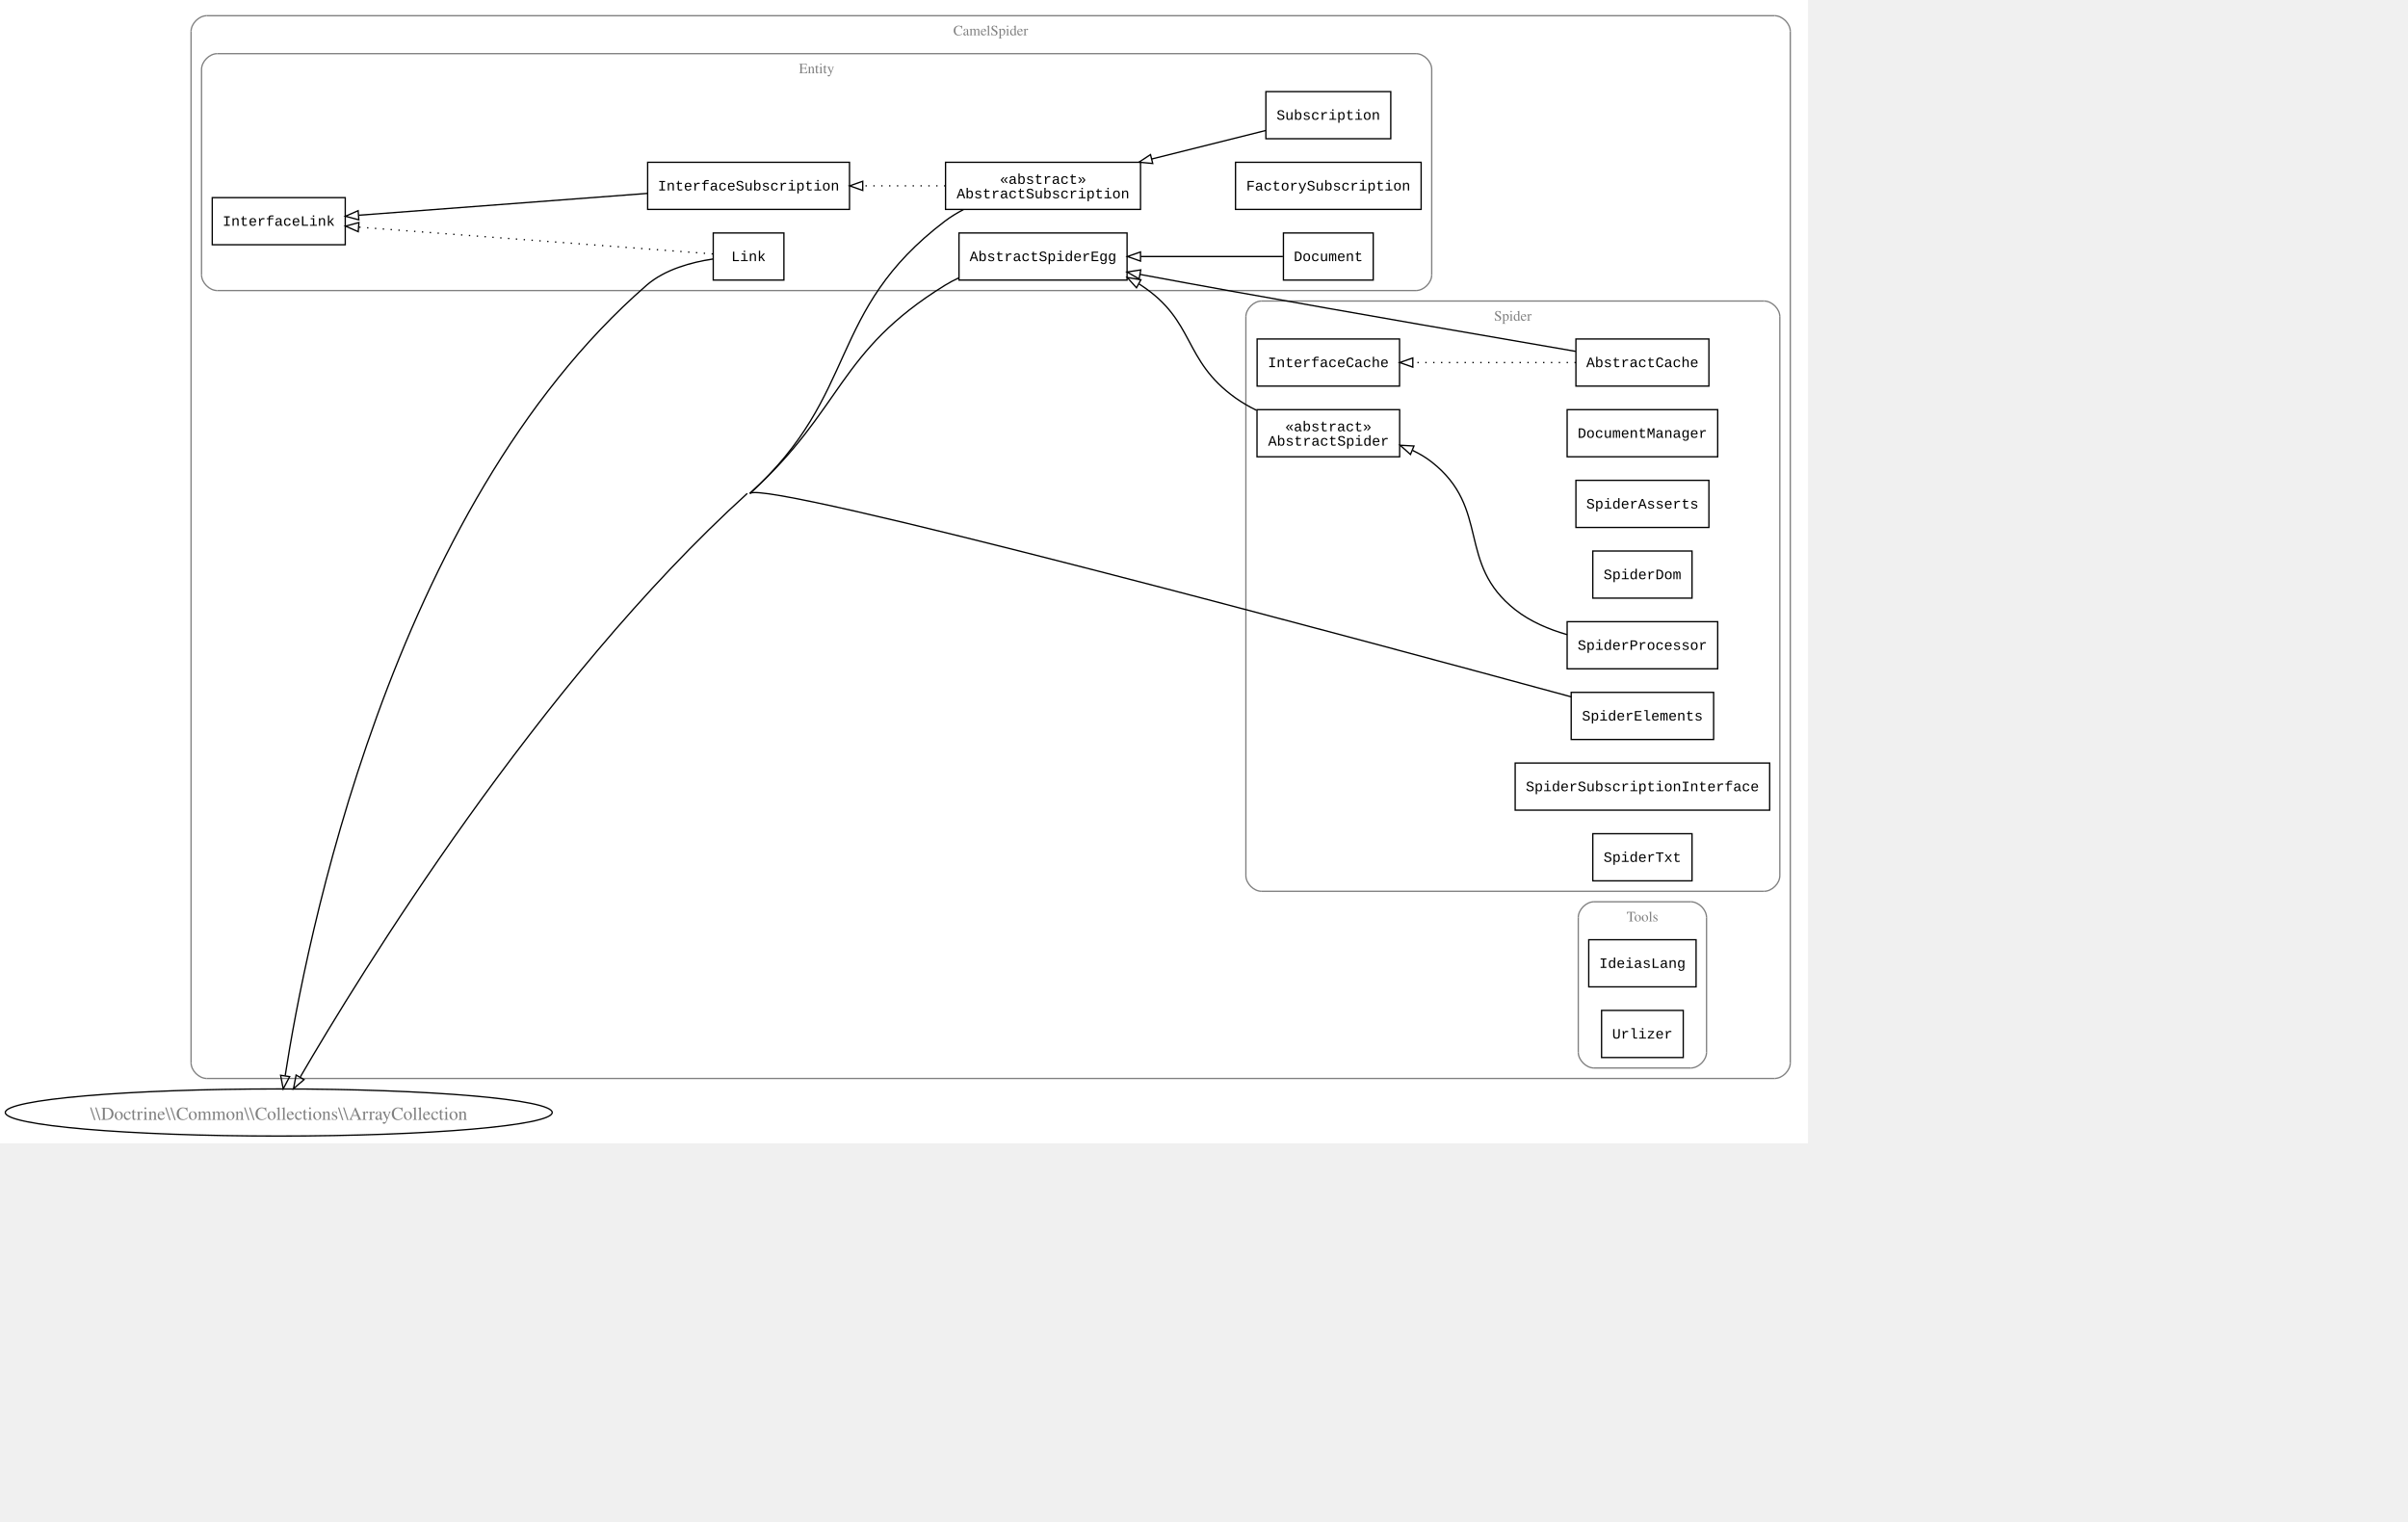
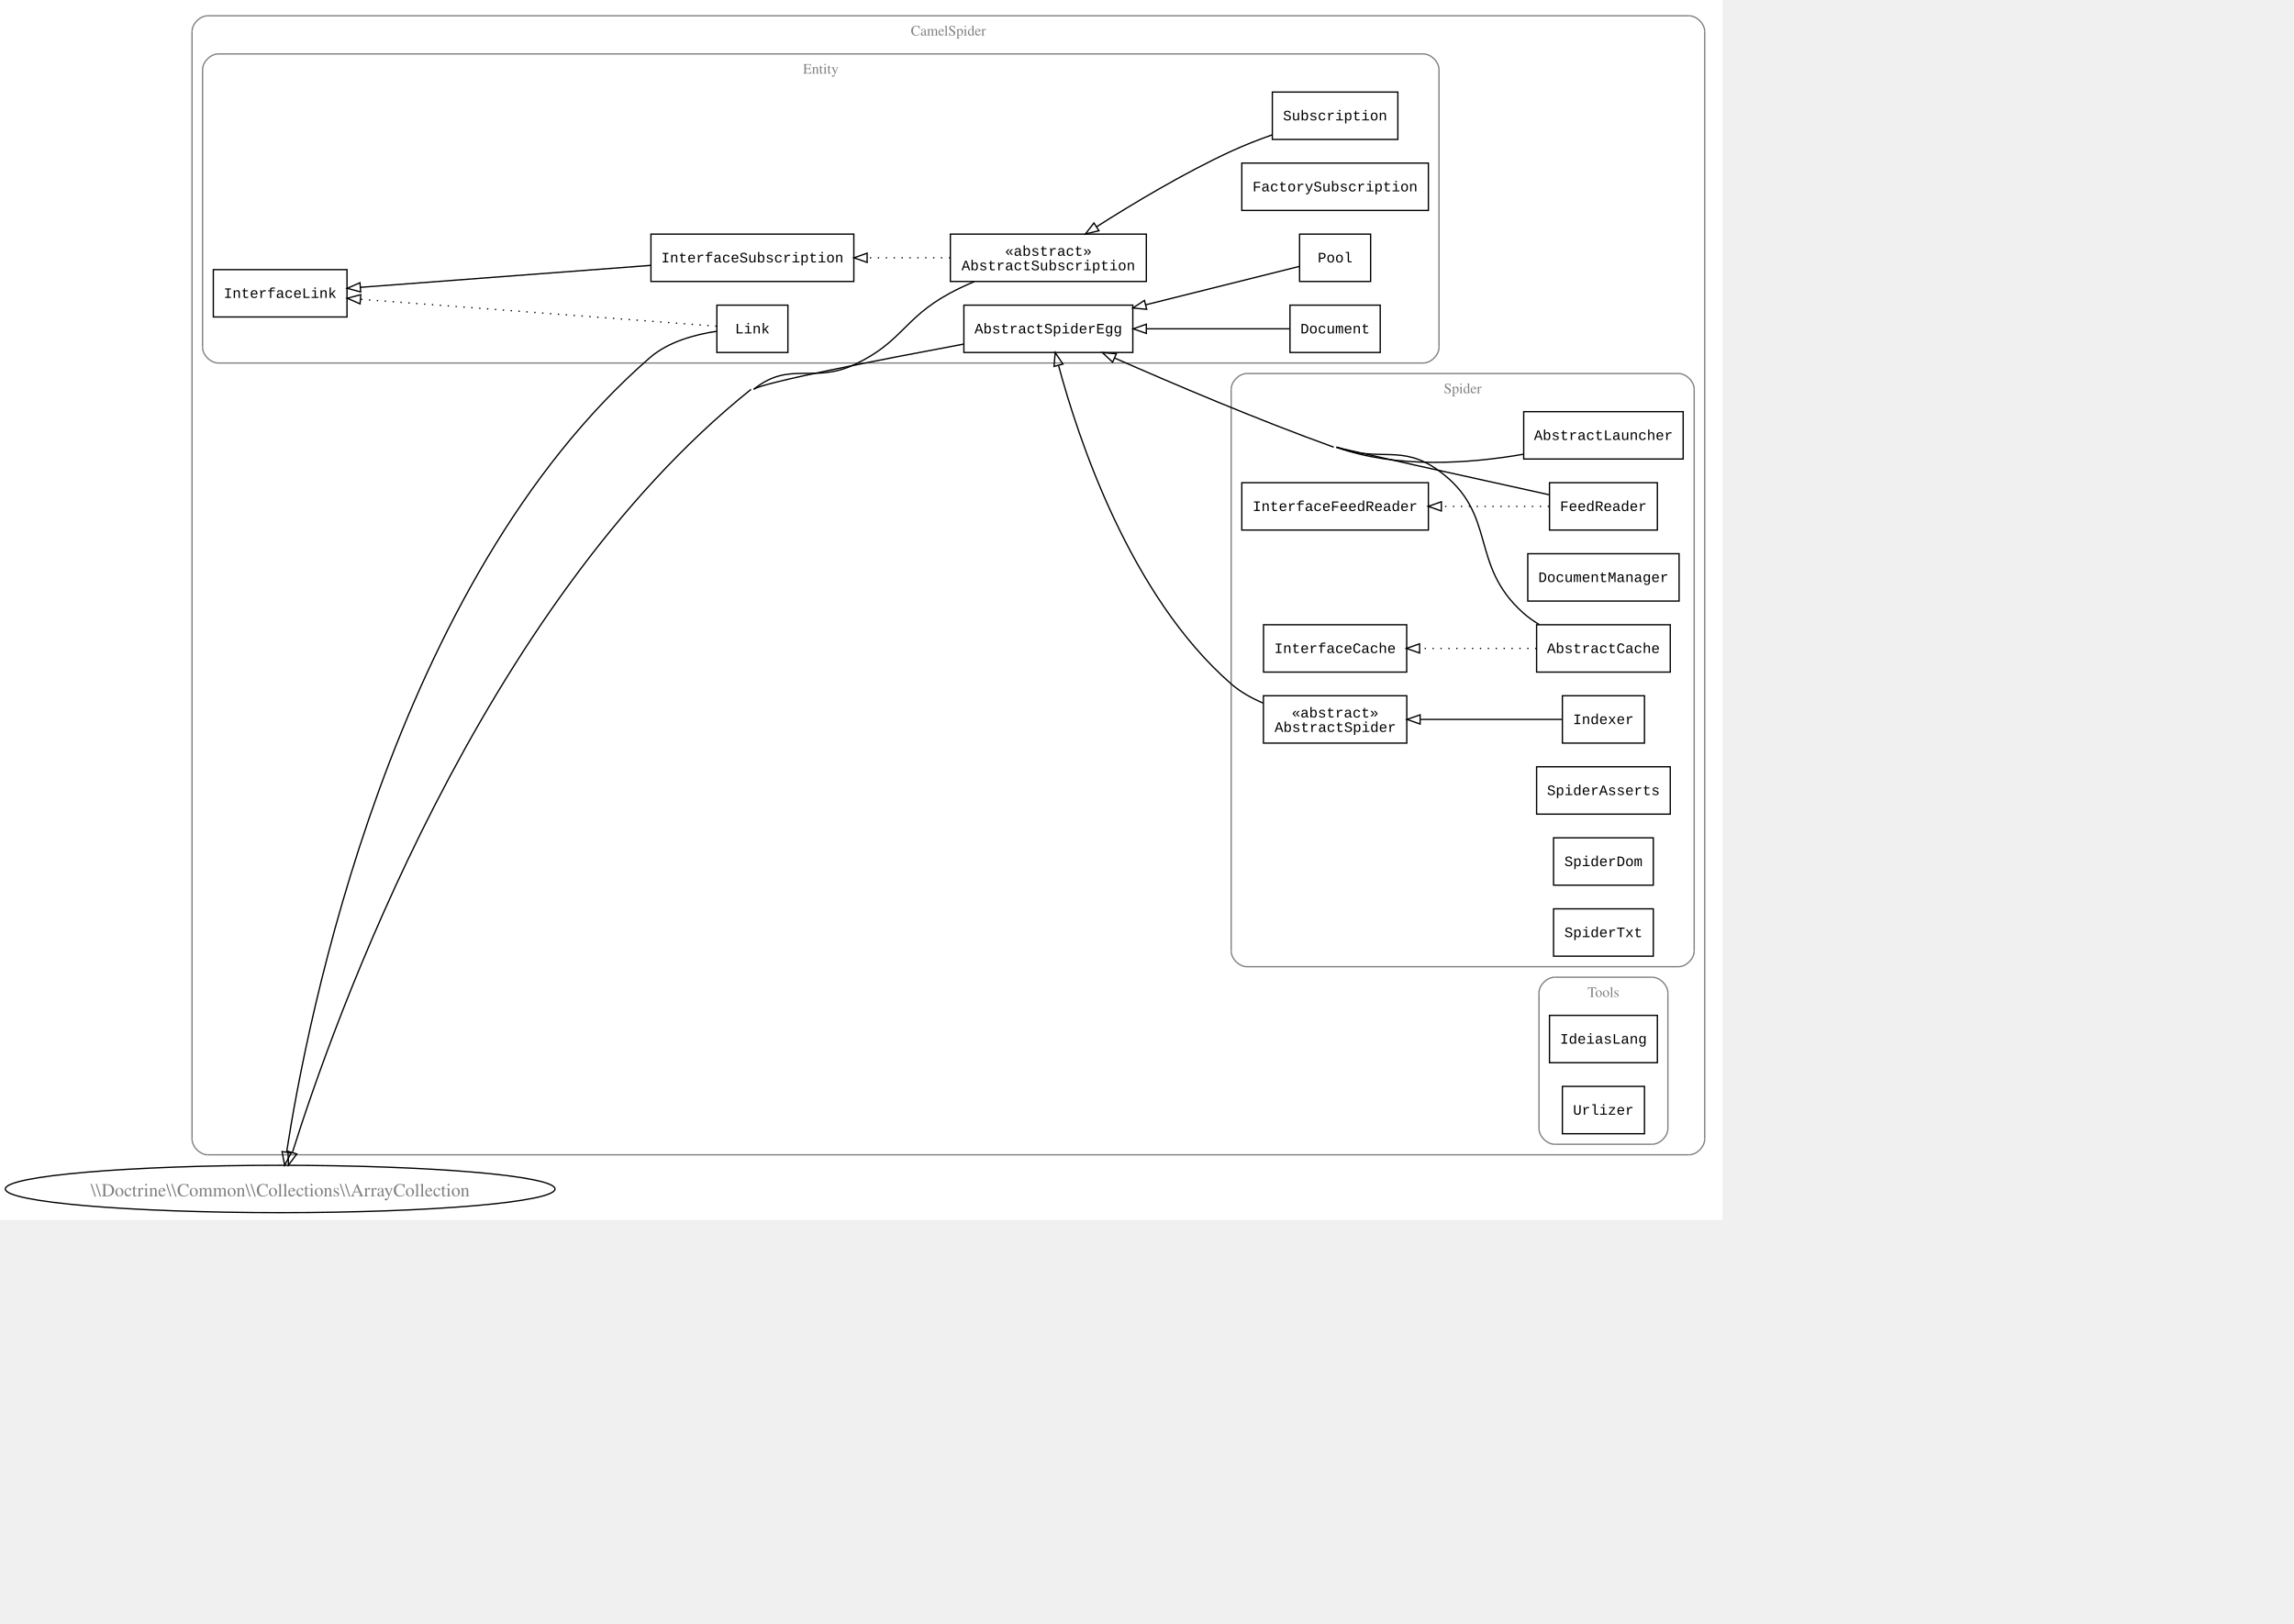
- <svg xmlns="http://www.w3.org/2000/svg" xmlns:xlink="http://www.w3.org/1999/xlink" width="1380pt" height="872pt">
-   <g id="viewport" class="graph" transform="scale(1 1) rotate(0) translate(4 868)">
-     <polygon fill="white" stroke="white" points="-4,5 -4,-868 1377,-868 1377,5 -4,5" />
+ <svg xmlns="http://www.w3.org/2000/svg" xmlns:xlink="http://www.w3.org/1999/xlink" width="1308pt" height="926pt">
+   <g id="viewport" class="graph" transform="scale(1 1) rotate(0) translate(4 922)">
+     <polygon fill="white" stroke="white" points="-4,5 -4,-922 1305,-922 1305,5 -4,5" />
    <g id="graph2" class="cluster">
-       <polyline fill="none" stroke="gray" points="154,-44 1352,-44 " />
-       <path fill="none" stroke="gray" d="M1352,-44C1358,-44 1364,-50 1364,-56" />
-       <polyline fill="none" stroke="gray" points="1364,-56 1364,-844 " />
-       <path fill="none" stroke="gray" d="M1364,-844C1364,-850 1358,-856 1352,-856" />
-       <polyline fill="none" stroke="gray" points="1352,-856 154,-856 " />
-       <path fill="none" stroke="gray" d="M154,-856C148,-856 142,-850 142,-844" />
-       <polyline fill="none" stroke="gray" points="142,-844 142,-56 " />
+       <polyline fill="none" stroke="gray" points="154,-44 1280,-44 " />
+       <path fill="none" stroke="gray" d="M1280,-44C1286,-44 1292,-50 1292,-56" />
+       <polyline fill="none" stroke="gray" points="1292,-56 1292,-898 " />
+       <path fill="none" stroke="gray" d="M1292,-898C1292,-904 1286,-910 1280,-910" />
+       <polyline fill="none" stroke="gray" points="1280,-910 154,-910 " />
+       <path fill="none" stroke="gray" d="M154,-910C148,-910 142,-904 142,-898" />
+       <polyline fill="none" stroke="gray" points="142,-898 142,-56 " />
      <path fill="none" stroke="gray" d="M142,-56C142,-50 148,-44 154,-44" />
-       <text text-anchor="middle" x="753" y="-841" font-family="Times,serif" font-size="11.00" fill="gray">CamelSpider</text>
+       <text text-anchor="middle" x="717" y="-895" font-family="Times,serif" font-size="11.00" fill="gray">CamelSpider</text>
    </g>
    <g id="graph3" class="cluster">
      <polyline fill="none" stroke="gray" points="162,-646 1078,-646 " />
      <path fill="none" stroke="gray" d="M1078,-646C1084,-646 1090,-652 1090,-658" />
-       <polyline fill="none" stroke="gray" points="1090,-658 1090,-815 " />
-       <path fill="none" stroke="gray" d="M1090,-815C1090,-821 1084,-827 1078,-827" />
-       <polyline fill="none" stroke="gray" points="1078,-827 162,-827 " />
-       <path fill="none" stroke="gray" d="M162,-827C156,-827 150,-821 150,-815" />
-       <polyline fill="none" stroke="gray" points="150,-815 150,-658 " />
+       <polyline fill="none" stroke="gray" points="1090,-658 1090,-869 " />
+       <path fill="none" stroke="gray" d="M1090,-869C1090,-875 1084,-881 1078,-881" />
+       <polyline fill="none" stroke="gray" points="1078,-881 162,-881 " />
+       <path fill="none" stroke="gray" d="M162,-881C156,-881 150,-875 150,-869" />
+       <polyline fill="none" stroke="gray" points="150,-869 150,-658 " />
      <path fill="none" stroke="gray" d="M150,-658C150,-652 156,-646 162,-646" />
-       <text text-anchor="middle" x="620" y="-812" font-family="Times,serif" font-size="11.00" fill="gray">Entity</text>
+       <text text-anchor="middle" x="620" y="-866" font-family="Times,serif" font-size="11.00" fill="gray">Entity</text>
    </g>
    <g id="graph4" class="cluster">
-       <polyline fill="none" stroke="gray" points="960,-187 1344,-187 " />
-       <path fill="none" stroke="gray" d="M1344,-187C1350,-187 1356,-193 1356,-199" />
-       <polyline fill="none" stroke="gray" points="1356,-199 1356,-626 " />
-       <path fill="none" stroke="gray" d="M1356,-626C1356,-632 1350,-638 1344,-638" />
-       <polyline fill="none" stroke="gray" points="1344,-638 960,-638 " />
-       <path fill="none" stroke="gray" d="M960,-638C954,-638 948,-632 948,-626" />
-       <polyline fill="none" stroke="gray" points="948,-626 948,-199 " />
-       <path fill="none" stroke="gray" d="M948,-199C948,-193 954,-187 960,-187" />
-       <text text-anchor="middle" x="1152" y="-623" font-family="Times,serif" font-size="11.00" fill="gray">Spider</text>
+       <polyline fill="none" stroke="gray" points="944,-187 1272,-187 " />
+       <path fill="none" stroke="gray" d="M1272,-187C1278,-187 1284,-193 1284,-199" />
+       <polyline fill="none" stroke="gray" points="1284,-199 1284,-626 " />
+       <path fill="none" stroke="gray" d="M1284,-626C1284,-632 1278,-638 1272,-638" />
+       <polyline fill="none" stroke="gray" points="1272,-638 944,-638 " />
+       <path fill="none" stroke="gray" d="M944,-638C938,-638 932,-632 932,-626" />
+       <polyline fill="none" stroke="gray" points="932,-626 932,-199 " />
+       <path fill="none" stroke="gray" d="M932,-199C932,-193 938,-187 944,-187" />
+       <text text-anchor="middle" x="1108" y="-623" font-family="Times,serif" font-size="11.00" fill="gray">Spider</text>
    </g>
    <g id="graph5" class="cluster">
-       <polyline fill="none" stroke="gray" points="1214,-52 1288,-52 " />
-       <path fill="none" stroke="gray" d="M1288,-52C1294,-52 1300,-58 1300,-64" />
-       <polyline fill="none" stroke="gray" points="1300,-64 1300,-167 " />
-       <path fill="none" stroke="gray" d="M1300,-167C1300,-173 1294,-179 1288,-179" />
-       <polyline fill="none" stroke="gray" points="1288,-179 1214,-179 " />
-       <path fill="none" stroke="gray" d="M1214,-179C1208,-179 1202,-173 1202,-167" />
-       <polyline fill="none" stroke="gray" points="1202,-167 1202,-64 " />
-       <path fill="none" stroke="gray" d="M1202,-64C1202,-58 1208,-52 1214,-52" />
-       <text text-anchor="middle" x="1251" y="-164" font-family="Times,serif" font-size="11.00" fill="gray">Tools</text>
+       <polyline fill="none" stroke="gray" points="1178,-52 1252,-52 " />
+       <path fill="none" stroke="gray" d="M1252,-52C1258,-52 1264,-58 1264,-64" />
+       <polyline fill="none" stroke="gray" points="1264,-64 1264,-167 " />
+       <path fill="none" stroke="gray" d="M1264,-167C1264,-173 1258,-179 1252,-179" />
+       <polyline fill="none" stroke="gray" points="1252,-179 1178,-179 " />
+       <path fill="none" stroke="gray" d="M1178,-179C1172,-179 1166,-173 1166,-167" />
+       <polyline fill="none" stroke="gray" points="1166,-167 1166,-64 " />
+       <path fill="none" stroke="gray" d="M1166,-64C1166,-58 1172,-52 1178,-52" />
+       <text text-anchor="middle" x="1215" y="-164" font-family="Times,serif" font-size="11.00" fill="gray">Tools</text>
    </g>
    <g id="node3" class="node">
      <a xlink:href="db_CamelSpider_Entity_AbstractSpiderEgg.html" xlink:title="AbstractSpiderEgg" target="_parent">
        <polygon fill="none" stroke="black" points="857.218,-690 728.782,-690 728.782,-654 857.218,-654 857.218,-690" />
        <text text-anchor="middle" x="793" y="-668.477" font-family="Courier New" font-size="11.00">AbstractSpiderEgg</text>
      </a>
    </g>
-     <g id="node26" class="node">
+     <g id="node28" class="node">
      <ellipse fill="none" stroke="black" cx="209" cy="-18" rx="208.951" ry="18" />
      <text text-anchor="middle" x="209" y="-12.4" font-family="Times,serif" font-size="14.00" fill="gray">\\Doctrine\\Common\\Collections\\ArrayCollection</text>
    </g>
    <g id="edge6" class="edge">
-       <path fill="none" stroke="black" d="M728.808,-655.777C725.056,-654.034 721.421,-652.113 718,-650 635.61,-599.098 640.717,-556.083 569,-491" />
+       <path fill="none" stroke="black" d="M567,-626C360.767,-460.731 248.468,-141.764 218.351,-45.907" />
+       <polygon fill="none" stroke="black" points="221.612,-44.605 215.31,-36.088 214.925,-46.675 221.612,-44.605" />
+       <path fill="none" stroke="black" d="M728.749,-660.411C665.064,-648.521 575.324,-631.068 569,-626" />
    </g>
    <g id="node4" class="node">
      <a xlink:href="db_CamelSpider_Entity_AbstractSubscription.html" xlink:title="«abstract»&lt;br/&gt;AbstractSubscription" target="_parent">
        <polygon fill="none" stroke="black" points="867.5,-744 718.5,-744 718.5,-708 867.5,-708 867.5,-744" />
        <text text-anchor="start" x="760" y="-727.5" font-family="Courier New" font-size="11.00">«abstract»</text>
        <text text-anchor="start" x="727" y="-716.5" font-family="Courier New" font-size="11.00">AbstractSubscription</text>
      </a>
    </g>
    <g id="node8" class="node">
      <a xlink:href="db_CamelSpider_Entity_InterfaceSubscription.html" xlink:title="InterfaceSubscription" target="_parent">
        <polygon fill="none" stroke="black" points="645.123,-744 490.877,-744 490.877,-708 645.123,-708 645.123,-744" />
        <text text-anchor="middle" x="568" y="-722.477" font-family="Courier New" font-size="11.00">InterfaceSubscription</text>
      </a>
    </g>
-     <g id="edge26" class="edge">
+     <g id="edge30" class="edge">
      <path fill="none" stroke="black" stroke-dasharray="1,5" d="M718.363,-726C698.194,-726 676.149,-726 655.337,-726" />
      <polygon fill="none" stroke="black" points="655.233,-722.5 645.233,-726 655.233,-729.5 655.233,-722.5" />
    </g>
    <g id="edge8" class="edge">
-       <path fill="none" stroke="black" d="M732.159,-707.838C727.158,-705.242 722.356,-702.308 718,-699 627.439,-630.224 653.21,-567.42 569,-491" />
+       <path fill="none" stroke="black" d="M736.651,-707.852C730.239,-705.153 723.891,-702.193 718,-699 682.833,-679.94 682.144,-662.136 646,-645 614.15,-629.9 596.506,-648.043 569,-626" />
    </g>
    <g id="node5" class="node">
      <a xlink:href="db_CamelSpider_Entity_Document.html" xlink:title="Document" target="_parent">
        <polygon fill="none" stroke="black" points="1045.31,-690 976.691,-690 976.691,-654 1045.31,-654 1045.31,-690" />
        <text text-anchor="middle" x="1011" y="-668.477" font-family="Courier New" font-size="11.00">Document</text>
      </a>
    </g>
    <g id="edge10" class="edge">
      <path fill="none" stroke="black" d="M976.25,-672C947.292,-672 904.531,-672 867.706,-672" />
      <polygon fill="none" stroke="black" points="867.493,-668.5 857.493,-672 867.493,-675.5 867.493,-668.5" />
    </g>
    <g id="node6" class="node">
      <a xlink:href="db_CamelSpider_Entity_FactorySubscription.html" xlink:title="FactorySubscription" target="_parent">
-         <polygon fill="none" stroke="black" points="1081.92,-744 940.079,-744 940.079,-708 1081.92,-708 1081.92,-744" />
-         <text text-anchor="middle" x="1011" y="-722.477" font-family="Courier New" font-size="11.00">FactorySubscription</text>
+         <polygon fill="none" stroke="black" points="1081.92,-798 940.079,-798 940.079,-762 1081.92,-762 1081.92,-798" />
+         <text text-anchor="middle" x="1011" y="-776.477" font-family="Courier New" font-size="11.00">FactorySubscription</text>
      </a>
    </g>
    <g id="node7" class="node">
      <a xlink:href="db_CamelSpider_Entity_InterfaceLink.html" xlink:title="InterfaceLink" target="_parent">
        <polygon fill="none" stroke="black" points="259.814,-717 158.186,-717 158.186,-681 259.814,-681 259.814,-717" />
        <text text-anchor="middle" x="209" y="-695.477" font-family="Courier New" font-size="11.00">InterfaceLink</text>
      </a>
    </g>
    <g id="edge12" class="edge">
      <path fill="none" stroke="black" d="M490.852,-720.241C424.938,-715.256 330.901,-708.144 270.151,-703.549" />
      <polygon fill="none" stroke="black" points="270.189,-700.042 259.954,-702.778 269.661,-707.022 270.189,-700.042" />
    </g>
    <g id="node9" class="node">
      <a xlink:href="db_CamelSpider_Entity_Link.html" xlink:title="Link" target="_parent">
        <polygon fill="none" stroke="black" points="595,-690 541,-690 541,-654 595,-654 595,-690" />
        <text text-anchor="middle" x="568" y="-668.477" font-family="Courier New" font-size="11.00">Link</text>
      </a>
    </g>
-     <g id="edge28" class="edge">
+     <g id="edge32" class="edge">
      <path fill="none" stroke="black" stroke-dasharray="1,5" d="M540.749,-673.985C484.115,-678.269 349.216,-688.471 270.302,-694.439" />
      <polygon fill="none" stroke="black" points="269.731,-690.972 260.023,-695.217 270.259,-697.953 269.731,-690.972" />
    </g>
    <g id="edge14" class="edge">
      <path fill="none" stroke="black" d="M540.781,-670.105C524.493,-667.683 504.055,-662.229 490,-650 293.871,-479.356 229.175,-144.958 213.914,-46.138" />
      <polygon fill="none" stroke="black" points="217.344,-45.41 212.402,-36.039 210.421,-46.447 217.344,-45.41" />
    </g>
    <g id="node10" class="node">
+       <a xlink:href="db_CamelSpider_Entity_Pool.html" xlink:title="Pool" target="_parent">
+         <polygon fill="none" stroke="black" points="1038,-744 984,-744 984,-708 1038,-708 1038,-744" />
+         <text text-anchor="middle" x="1011" y="-722.477" font-family="Courier New" font-size="11.00">Pool</text>
+       </a>
+     </g>
+     <g id="edge16" class="edge">
+       <path fill="none" stroke="black" d="M983.945,-719.486C955.128,-712.282 907.428,-700.357 867.04,-690.26" />
+       <polygon fill="none" stroke="black" points="867.764,-686.833 857.214,-687.803 866.066,-693.624 867.764,-686.833" />
+     </g>
+     <g id="node11" class="node">
      <a xlink:href="db_CamelSpider_Entity_Subscription.html" xlink:title="Subscription" target="_parent">
-         <polygon fill="none" stroke="black" points="1058.71,-798 963.287,-798 963.287,-762 1058.71,-762 1058.71,-798" />
-         <text text-anchor="middle" x="1011" y="-776.477" font-family="Courier New" font-size="11.00">Subscription</text>
-       </a>
-     </g>
-     <g id="edge16" class="edge">
-       <path fill="none" stroke="black" d="M963.131,-768.283C937.715,-761.929 905.563,-753.891 876.134,-746.534" />
-       <polygon fill="none" stroke="black" points="876.822,-743.098 866.272,-744.068 875.125,-749.889 876.822,-743.098" />
-     </g>
-     <g id="node12" class="node">
+         <polygon fill="none" stroke="black" points="1058.71,-852 963.287,-852 963.287,-816 1058.71,-816 1058.71,-852" />
+         <text text-anchor="middle" x="1011" y="-830.477" font-family="Courier New" font-size="11.00">Subscription</text>
+       </a>
+     </g>
+     <g id="edge18" class="edge">
+       <path fill="none" stroke="black" d="M963.211,-819.489C952.783,-815.792 941.89,-811.56 932,-807 895.804,-790.312 856.835,-766.888 829.569,-749.519" />
+       <polygon fill="none" stroke="black" points="831.452,-746.569 821.147,-744.109 827.669,-752.458 831.452,-746.569" />
+     </g>
+     <g id="node13" class="node">
      <a xlink:href="db_CamelSpider_Spider_AbstractCache.html" xlink:title="AbstractCache" target="_parent">
-         <polygon fill="none" stroke="black" points="1301.81,-609 1200.19,-609 1200.19,-573 1301.81,-573 1301.81,-609" />
-         <text text-anchor="middle" x="1251" y="-587.477" font-family="Courier New" font-size="11.00">AbstractCache</text>
-       </a>
-     </g>
-     <g id="edge18" class="edge">
-       <path fill="none" stroke="black" d="M1200.04,-599.538C1138.75,-610.051 1031.68,-628.539 940,-645 916.352,-649.246 890.57,-653.979 867.343,-658.282" />
-       <polygon fill="none" stroke="black" points="866.408,-654.896 857.214,-660.161 867.685,-661.779 866.408,-654.896" />
+         <polygon fill="none" stroke="black" points="1265.81,-447 1164.19,-447 1164.19,-411 1265.81,-411 1265.81,-447" />
+         <text text-anchor="middle" x="1215" y="-425.477" font-family="Courier New" font-size="11.00">AbstractCache</text>
+       </a>
+     </g>
+     <g id="edge20" class="edge">
+       <path fill="none" stroke="black" d="M1010,-582C951.954,-602.895 886.767,-630.669 843.337,-649.809" />
+       <polygon fill="none" stroke="black" points="841.869,-646.631 834.139,-653.877 844.701,-653.033 841.869,-646.631" />
+       <path fill="none" stroke="black" d="M1166.12,-447.173C1161.79,-449.792 1157.66,-452.727 1154,-456 1112.4,-493.181 1135.04,-531.069 1090,-564 1061.28,-584.998 1045.47,-569.95 1012,-582" />
+     </g>
+     <g id="node19" class="node">
+       <a xlink:href="db_CamelSpider_Spider_InterfaceCache.html" xlink:title="InterfaceCache" target="_parent">
+         <polygon fill="none" stroke="black" points="1065.42,-447 956.584,-447 956.584,-411 1065.42,-411 1065.42,-447" />
+         <text text-anchor="middle" x="1011" y="-425.477" font-family="Courier New" font-size="11.00">InterfaceCache</text>
+       </a>
+     </g>
+     <g id="edge34" class="edge">
+       <path fill="none" stroke="black" stroke-dasharray="1,5" d="M1164.07,-429C1137.33,-429 1104.1,-429 1075.54,-429" />
+       <polygon fill="none" stroke="black" points="1075.24,-425.5 1065.24,-429 1075.24,-432.5 1075.24,-425.5" />
+     </g>
+     <g id="node14" class="node">
+       <a xlink:href="db_CamelSpider_Spider_AbstractLauncher.html" xlink:title="AbstractLauncher" target="_parent">
+         <polygon fill="none" stroke="black" points="1275.62,-609 1154.38,-609 1154.38,-573 1275.62,-573 1275.62,-609" />
+         <text text-anchor="middle" x="1215" y="-587.477" font-family="Courier New" font-size="11.00">AbstractLauncher</text>
+       </a>
+     </g>
+     <g id="edge22" class="edge">
+       <path fill="none" stroke="black" d="M1154.31,-576.645C1113.12,-569.518 1057.75,-565.533 1012,-582" />
    </g>
    <g id="node15" class="node">
-       <a xlink:href="db_CamelSpider_Spider_InterfaceCache.html" xlink:title="InterfaceCache" target="_parent">
-         <polygon fill="none" stroke="black" points="1065.42,-609 956.584,-609 956.584,-573 1065.42,-573 1065.42,-609" />
-         <text text-anchor="middle" x="1011" y="-587.477" font-family="Courier New" font-size="11.00">InterfaceCache</text>
-       </a>
-     </g>
-     <g id="edge30" class="edge">
-       <path fill="none" stroke="black" stroke-dasharray="1,5" d="M1200.11,-591C1163.95,-591 1114.76,-591 1075.75,-591" />
-       <polygon fill="none" stroke="black" points="1075.55,-587.5 1065.55,-591 1075.55,-594.5 1075.55,-587.5" />
-     </g>
-     <g id="node13" class="node">
      <a xlink:href="db_CamelSpider_Spider_AbstractSpider.html" xlink:title="«abstract»&lt;br/&gt;AbstractSpider" target="_parent">
-         <polygon fill="none" stroke="black" points="1065.5,-555 956.5,-555 956.5,-519 1065.5,-519 1065.5,-555" />
-         <text text-anchor="start" x="978" y="-538.5" font-family="Courier New" font-size="11.00">«abstract»</text>
-         <text text-anchor="start" x="965" y="-527.5" font-family="Courier New" font-size="11.00">AbstractSpider</text>
-       </a>
-     </g>
-     <g id="edge20" class="edge">
-       <path fill="none" stroke="black" d="M956.168,-554.482C950.489,-557.274 944.979,-560.438 940,-564 899.456,-593.003 909.659,-622.624 868,-650 867.475,-650.345 866.944,-650.685 866.408,-651.019" />
-       <polygon fill="none" stroke="black" points="864.417,-648.12 857.333,-655.998 867.784,-654.257 864.417,-648.12" />
-     </g>
-     <g id="node14" class="node">
+         <polygon fill="none" stroke="black" points="1065.5,-393 956.5,-393 956.5,-357 1065.5,-357 1065.5,-393" />
+         <text text-anchor="start" x="978" y="-376.5" font-family="Courier New" font-size="11.00">«abstract»</text>
+         <text text-anchor="start" x="965" y="-365.5" font-family="Courier New" font-size="11.00">AbstractSpider</text>
+       </a>
+     </g>
+     <g id="edge24" class="edge">
+       <path fill="none" stroke="black" d="M956.27,-387.455C947.517,-391.139 939.029,-395.888 932,-402 854.911,-469.037 815.396,-589.594 800.788,-644.006" />
+       <polygon fill="none" stroke="black" points="797.326,-643.411 798.194,-653.97 804.1,-645.174 797.326,-643.411" />
+     </g>
+     <g id="node16" class="node">
      <a xlink:href="db_CamelSpider_Spider_DocumentManager.html" xlink:title="DocumentManager" target="_parent">
-         <polygon fill="none" stroke="black" points="1308.52,-555 1193.48,-555 1193.48,-519 1308.52,-519 1308.52,-555" />
-         <text text-anchor="middle" x="1251" y="-533.477" font-family="Courier New" font-size="11.00">DocumentManager</text>
-       </a>
-     </g>
-     <g id="node16" class="node">
+         <polygon fill="none" stroke="black" points="1272.52,-501 1157.48,-501 1157.48,-465 1272.52,-465 1272.52,-501" />
+         <text text-anchor="middle" x="1215" y="-479.477" font-family="Courier New" font-size="11.00">DocumentManager</text>
+       </a>
+     </g>
+     <g id="node17" class="node">
+       <a xlink:href="db_CamelSpider_Spider_FeedReader.html" xlink:title="FeedReader" target="_parent">
+         <polygon fill="none" stroke="black" points="1256.01,-555 1173.99,-555 1173.99,-519 1256.01,-519 1256.01,-555" />
+         <text text-anchor="middle" x="1215" y="-533.477" font-family="Courier New" font-size="11.00">FeedReader</text>
+       </a>
+     </g>
+     <g id="edge26" class="edge">
+       <path fill="none" stroke="black" d="M1173.61,-545.864C1115.77,-558.577 1015.83,-580.62 1012,-582" />
+     </g>
+     <g id="node20" class="node">
+       <a xlink:href="db_CamelSpider_Spider_InterfaceFeedReader.html" xlink:title="InterfaceFeedReader" target="_parent">
+         <polygon fill="none" stroke="black" points="1081.92,-555 940.079,-555 940.079,-519 1081.92,-519 1081.92,-555" />
+         <text text-anchor="middle" x="1011" y="-533.477" font-family="Courier New" font-size="11.00">InterfaceFeedReader</text>
+       </a>
+     </g>
+     <g id="edge36" class="edge">
+       <path fill="none" stroke="black" stroke-dasharray="1,5" d="M1173.61,-537C1150.23,-537 1119.97,-537 1091.97,-537" />
+       <polygon fill="none" stroke="black" points="1091.78,-533.5 1081.78,-537 1091.78,-540.5 1091.78,-533.5" />
+     </g>
+     <g id="node18" class="node">
+       <a xlink:href="db_CamelSpider_Spider_Indexer.html" xlink:title="Indexer" target="_parent">
+         <polygon fill="none" stroke="black" points="1246.21,-393 1183.79,-393 1183.79,-357 1246.21,-357 1246.21,-393" />
+         <text text-anchor="middle" x="1215" y="-371.477" font-family="Courier New" font-size="11.00">Indexer</text>
+       </a>
+     </g>
+     <g id="edge28" class="edge">
+       <path fill="none" stroke="black" d="M1183.76,-375C1155.41,-375 1112.11,-375 1076.09,-375" />
+       <polygon fill="none" stroke="black" points="1075.65,-371.5 1065.65,-375 1075.65,-378.5 1075.65,-371.5" />
+     </g>
+     <g id="node21" class="node">
      <a xlink:href="db_CamelSpider_Spider_SpiderAsserts.html" xlink:title="SpiderAsserts" target="_parent">
-         <polygon fill="none" stroke="black" points="1301.81,-501 1200.19,-501 1200.19,-465 1301.81,-465 1301.81,-501" />
-         <text text-anchor="middle" x="1251" y="-479.477" font-family="Courier New" font-size="11.00">SpiderAsserts</text>
-       </a>
-     </g>
-     <g id="node17" class="node">
+         <polygon fill="none" stroke="black" points="1265.81,-339 1164.19,-339 1164.19,-303 1265.81,-303 1265.81,-339" />
+         <text text-anchor="middle" x="1215" y="-317.477" font-family="Courier New" font-size="11.00">SpiderAsserts</text>
+       </a>
+     </g>
+     <g id="node22" class="node">
      <a xlink:href="db_CamelSpider_Spider_SpiderDom.html" xlink:title="SpiderDom" target="_parent">
-         <polygon fill="none" stroke="black" points="1288.91,-447 1213.09,-447 1213.09,-411 1288.91,-411 1288.91,-447" />
-         <text text-anchor="middle" x="1251" y="-425.477" font-family="Courier New" font-size="11.00">SpiderDom</text>
-       </a>
-     </g>
-     <g id="node18" class="node">
-       <a xlink:href="db_CamelSpider_Spider_SpiderElements.html" xlink:title="SpiderElements" target="_parent">
-         <polygon fill="none" stroke="black" points="1305.42,-339 1196.58,-339 1196.58,-303 1305.42,-303 1305.42,-339" />
-         <text text-anchor="middle" x="1251" y="-317.477" font-family="Courier New" font-size="11.00">SpiderElements</text>
-       </a>
-     </g>
-     <g id="edge22" class="edge">
-       <path fill="none" stroke="black" d="M567,-491C407.724,-346.457 270.508,-122.552 225.542,-45.299" />
-       <polygon fill="none" stroke="black" points="228.321,-43.112 220.284,-36.209 222.262,-46.617 228.321,-43.112" />
-       <path fill="none" stroke="black" d="M1196.78,-335.529C1038.51,-378.583 580.935,-501.831 569,-491" />
-     </g>
-     <g id="node19" class="node">
-       <a xlink:href="db_CamelSpider_Spider_SpiderProcessor.html" xlink:title="SpiderProcessor" target="_parent">
-         <polygon fill="none" stroke="black" points="1308.52,-393 1193.48,-393 1193.48,-357 1308.52,-357 1308.52,-393" />
-         <text text-anchor="middle" x="1251" y="-371.477" font-family="Courier New" font-size="11.00">SpiderProcessor</text>
-       </a>
-     </g>
-     <g id="edge24" class="edge">
-       <path fill="none" stroke="black" d="M1193.48,-383.108C1179.55,-387.108 1165.38,-393.081 1154,-402 1108.57,-437.607 1135.41,-479.376 1090,-515 1085.57,-518.474 1080.62,-521.399 1075.42,-523.862" />
-       <polygon fill="none" stroke="black" points="1073.76,-520.762 1065.86,-527.816 1076.44,-527.232 1073.76,-520.762" />
-     </g>
-     <g id="node20" class="node">
-       <a xlink:href="db_CamelSpider_Spider_SpiderSubscriptionInterface.html" xlink:title="SpiderSubscriptionInterface" target="_parent">
-         <polygon fill="none" stroke="black" points="1348.23,-285 1153.77,-285 1153.77,-249 1348.23,-249 1348.23,-285" />
-         <text text-anchor="middle" x="1251" y="-263.477" font-family="Courier New" font-size="11.00">SpiderSubscriptionInterface</text>
-       </a>
-     </g>
-     <g id="node21" class="node">
+         <polygon fill="none" stroke="black" points="1252.91,-285 1177.09,-285 1177.09,-249 1252.91,-249 1252.91,-285" />
+         <text text-anchor="middle" x="1215" y="-263.477" font-family="Courier New" font-size="11.00">SpiderDom</text>
+       </a>
+     </g>
+     <g id="node23" class="node">
      <a xlink:href="db_CamelSpider_Spider_SpiderTxt.html" xlink:title="SpiderTxt" target="_parent">
-         <polygon fill="none" stroke="black" points="1288.91,-231 1213.09,-231 1213.09,-195 1288.91,-195 1288.91,-231" />
-         <text text-anchor="middle" x="1251" y="-209.477" font-family="Courier New" font-size="11.00">SpiderTxt</text>
-       </a>
-     </g>
-     <g id="node23" class="node">
+         <polygon fill="none" stroke="black" points="1252.91,-231 1177.09,-231 1177.09,-195 1252.91,-195 1252.91,-231" />
+         <text text-anchor="middle" x="1215" y="-209.477" font-family="Courier New" font-size="11.00">SpiderTxt</text>
+       </a>
+     </g>
+     <g id="node25" class="node">
      <a xlink:href="db_CamelSpider_Tools_IdeiasLang.html" xlink:title="IdeiasLang" target="_parent">
-         <polygon fill="none" stroke="black" points="1292.01,-150 1209.99,-150 1209.99,-114 1292.01,-114 1292.01,-150" />
-         <text text-anchor="middle" x="1251" y="-128.477" font-family="Courier New" font-size="11.00">IdeiasLang</text>
-       </a>
-     </g>
-     <g id="node24" class="node">
+         <polygon fill="none" stroke="black" points="1256.01,-150 1173.99,-150 1173.99,-114 1256.01,-114 1256.01,-150" />
+         <text text-anchor="middle" x="1215" y="-128.477" font-family="Courier New" font-size="11.00">IdeiasLang</text>
+       </a>
+     </g>
+     <g id="node26" class="node">
      <a xlink:href="db_CamelSpider_Tools_Urlizer.html" xlink:title="Urlizer" target="_parent">
-         <polygon fill="none" stroke="black" points="1282.21,-96 1219.79,-96 1219.79,-60 1282.21,-60 1282.21,-96" />
-         <text text-anchor="middle" x="1251" y="-74.477" font-family="Courier New" font-size="11.00">Urlizer</text>
+         <polygon fill="none" stroke="black" points="1246.21,-96 1183.79,-96 1183.79,-60 1246.21,-60 1246.21,-96" />
+         <text text-anchor="middle" x="1215" y="-74.477" font-family="Courier New" font-size="11.00">Urlizer</text>
      </a>
    </g>
  </g>
</svg>
